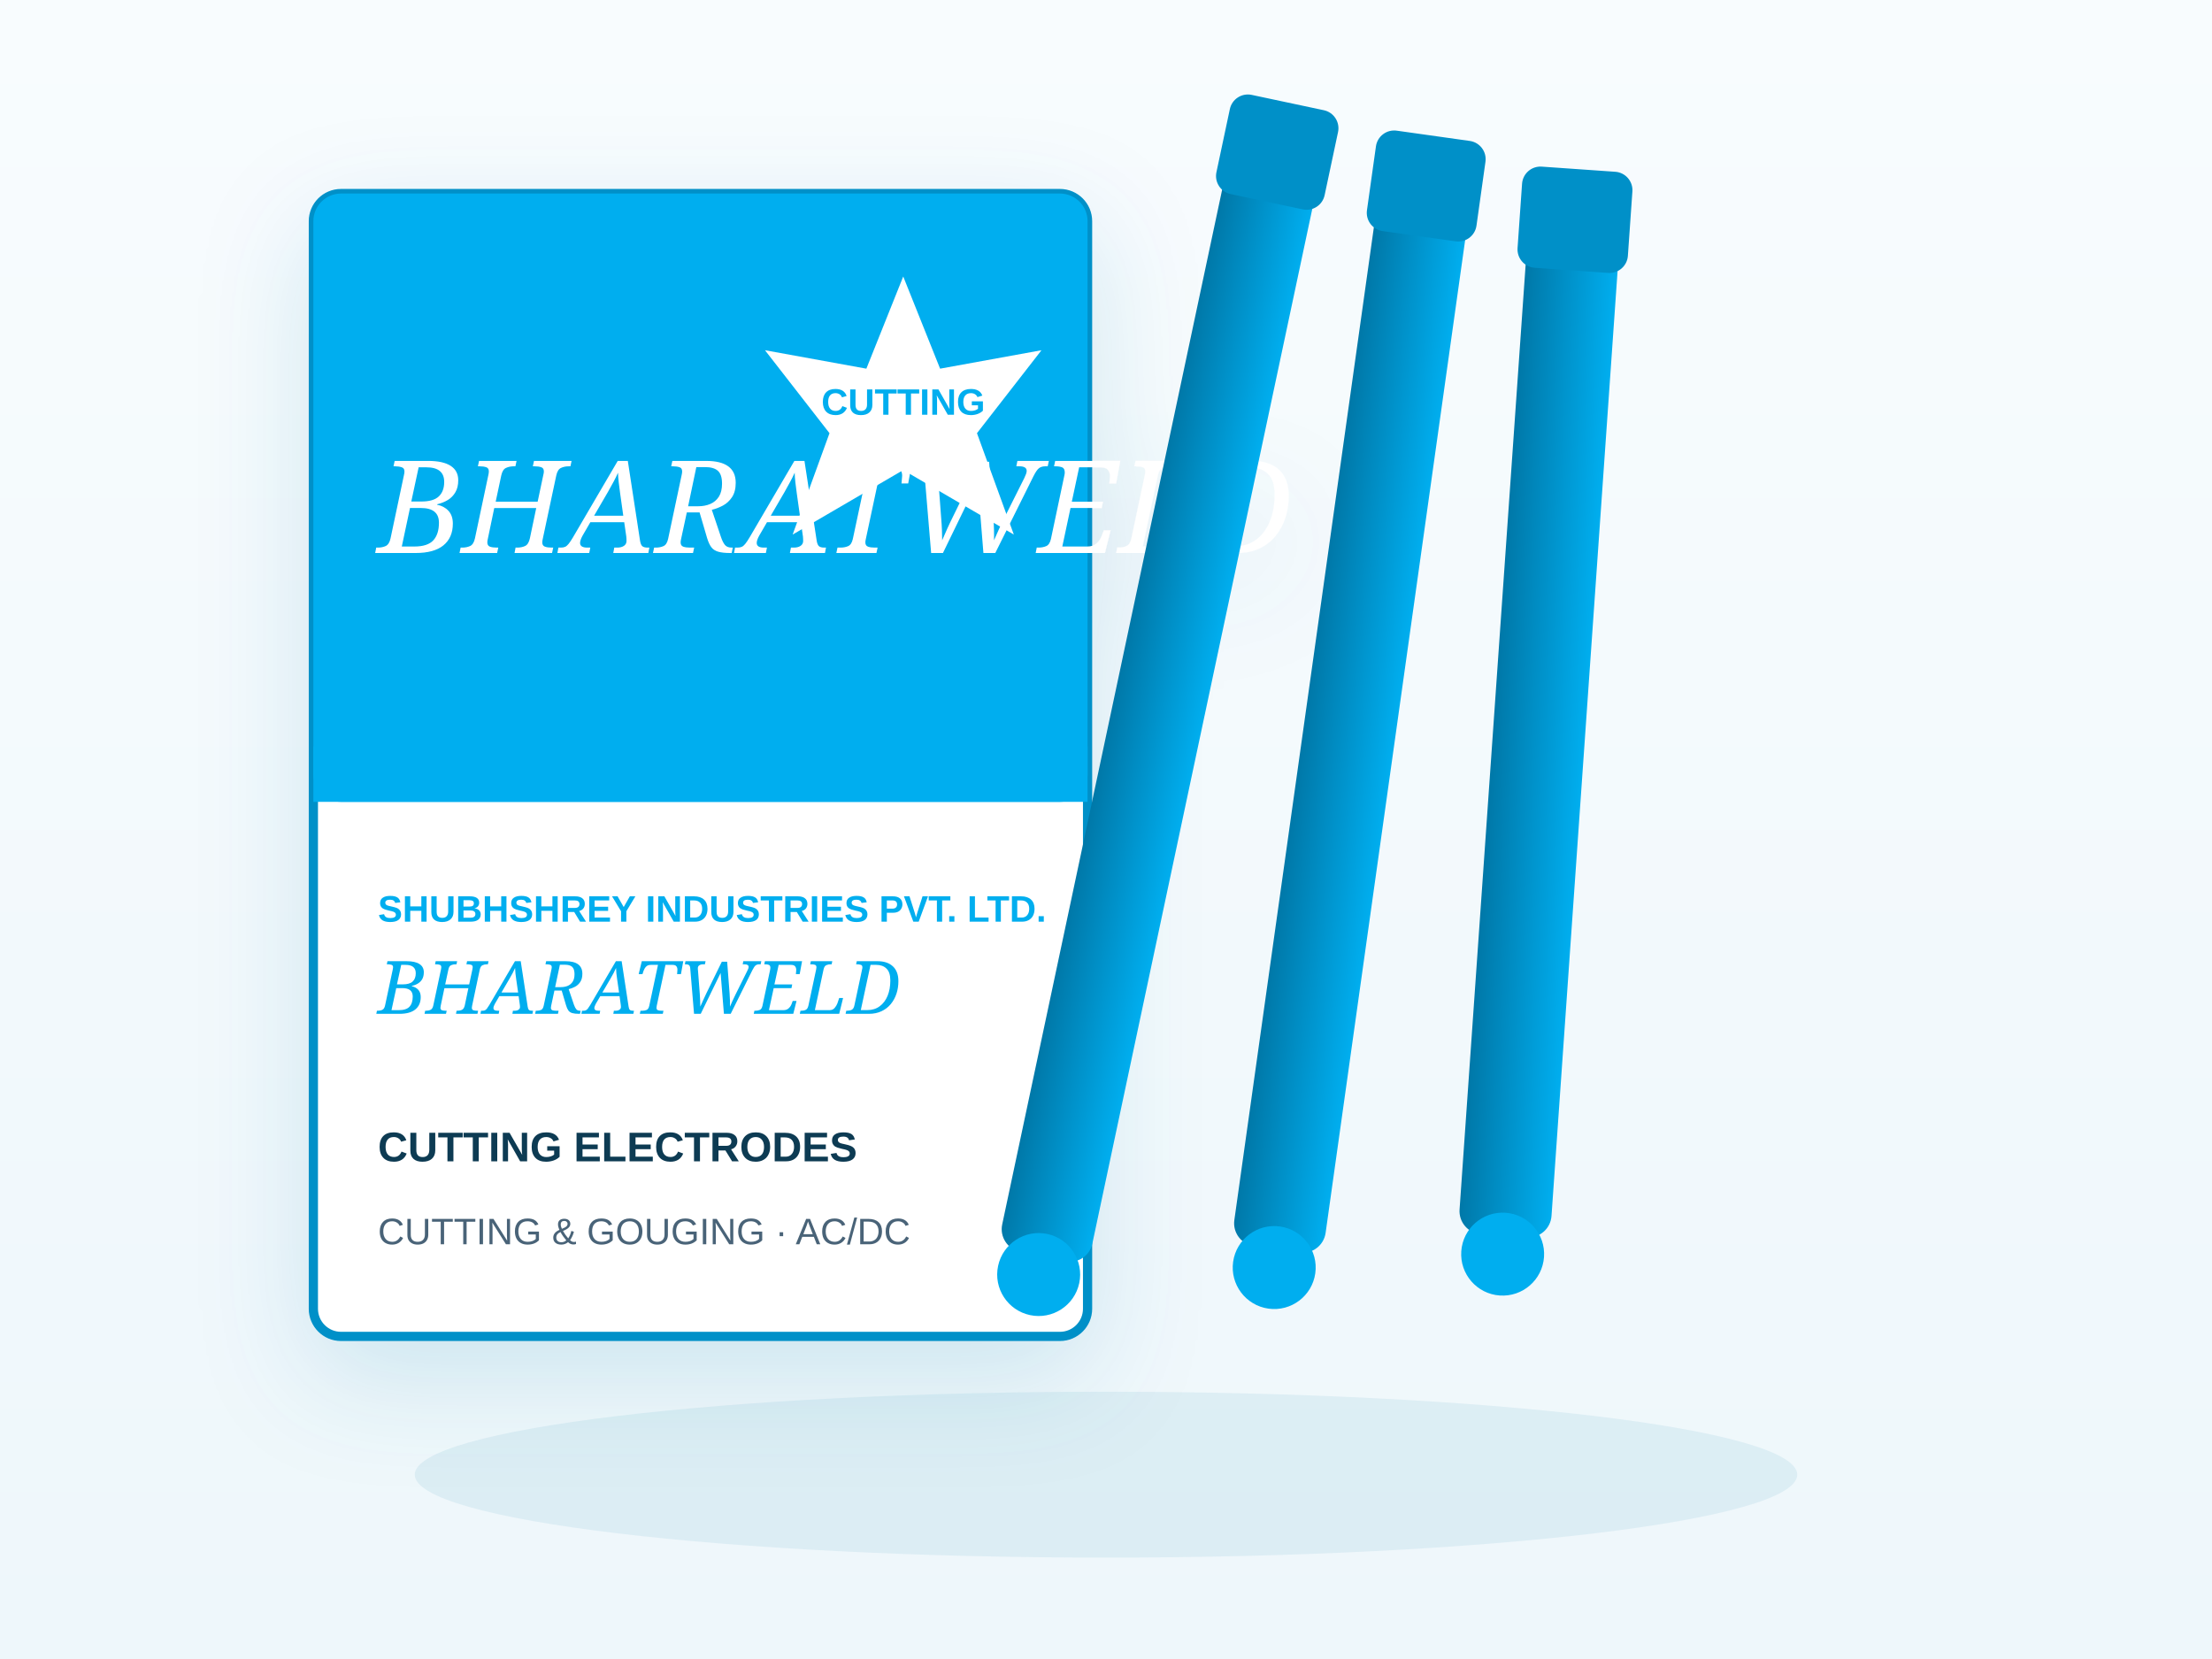
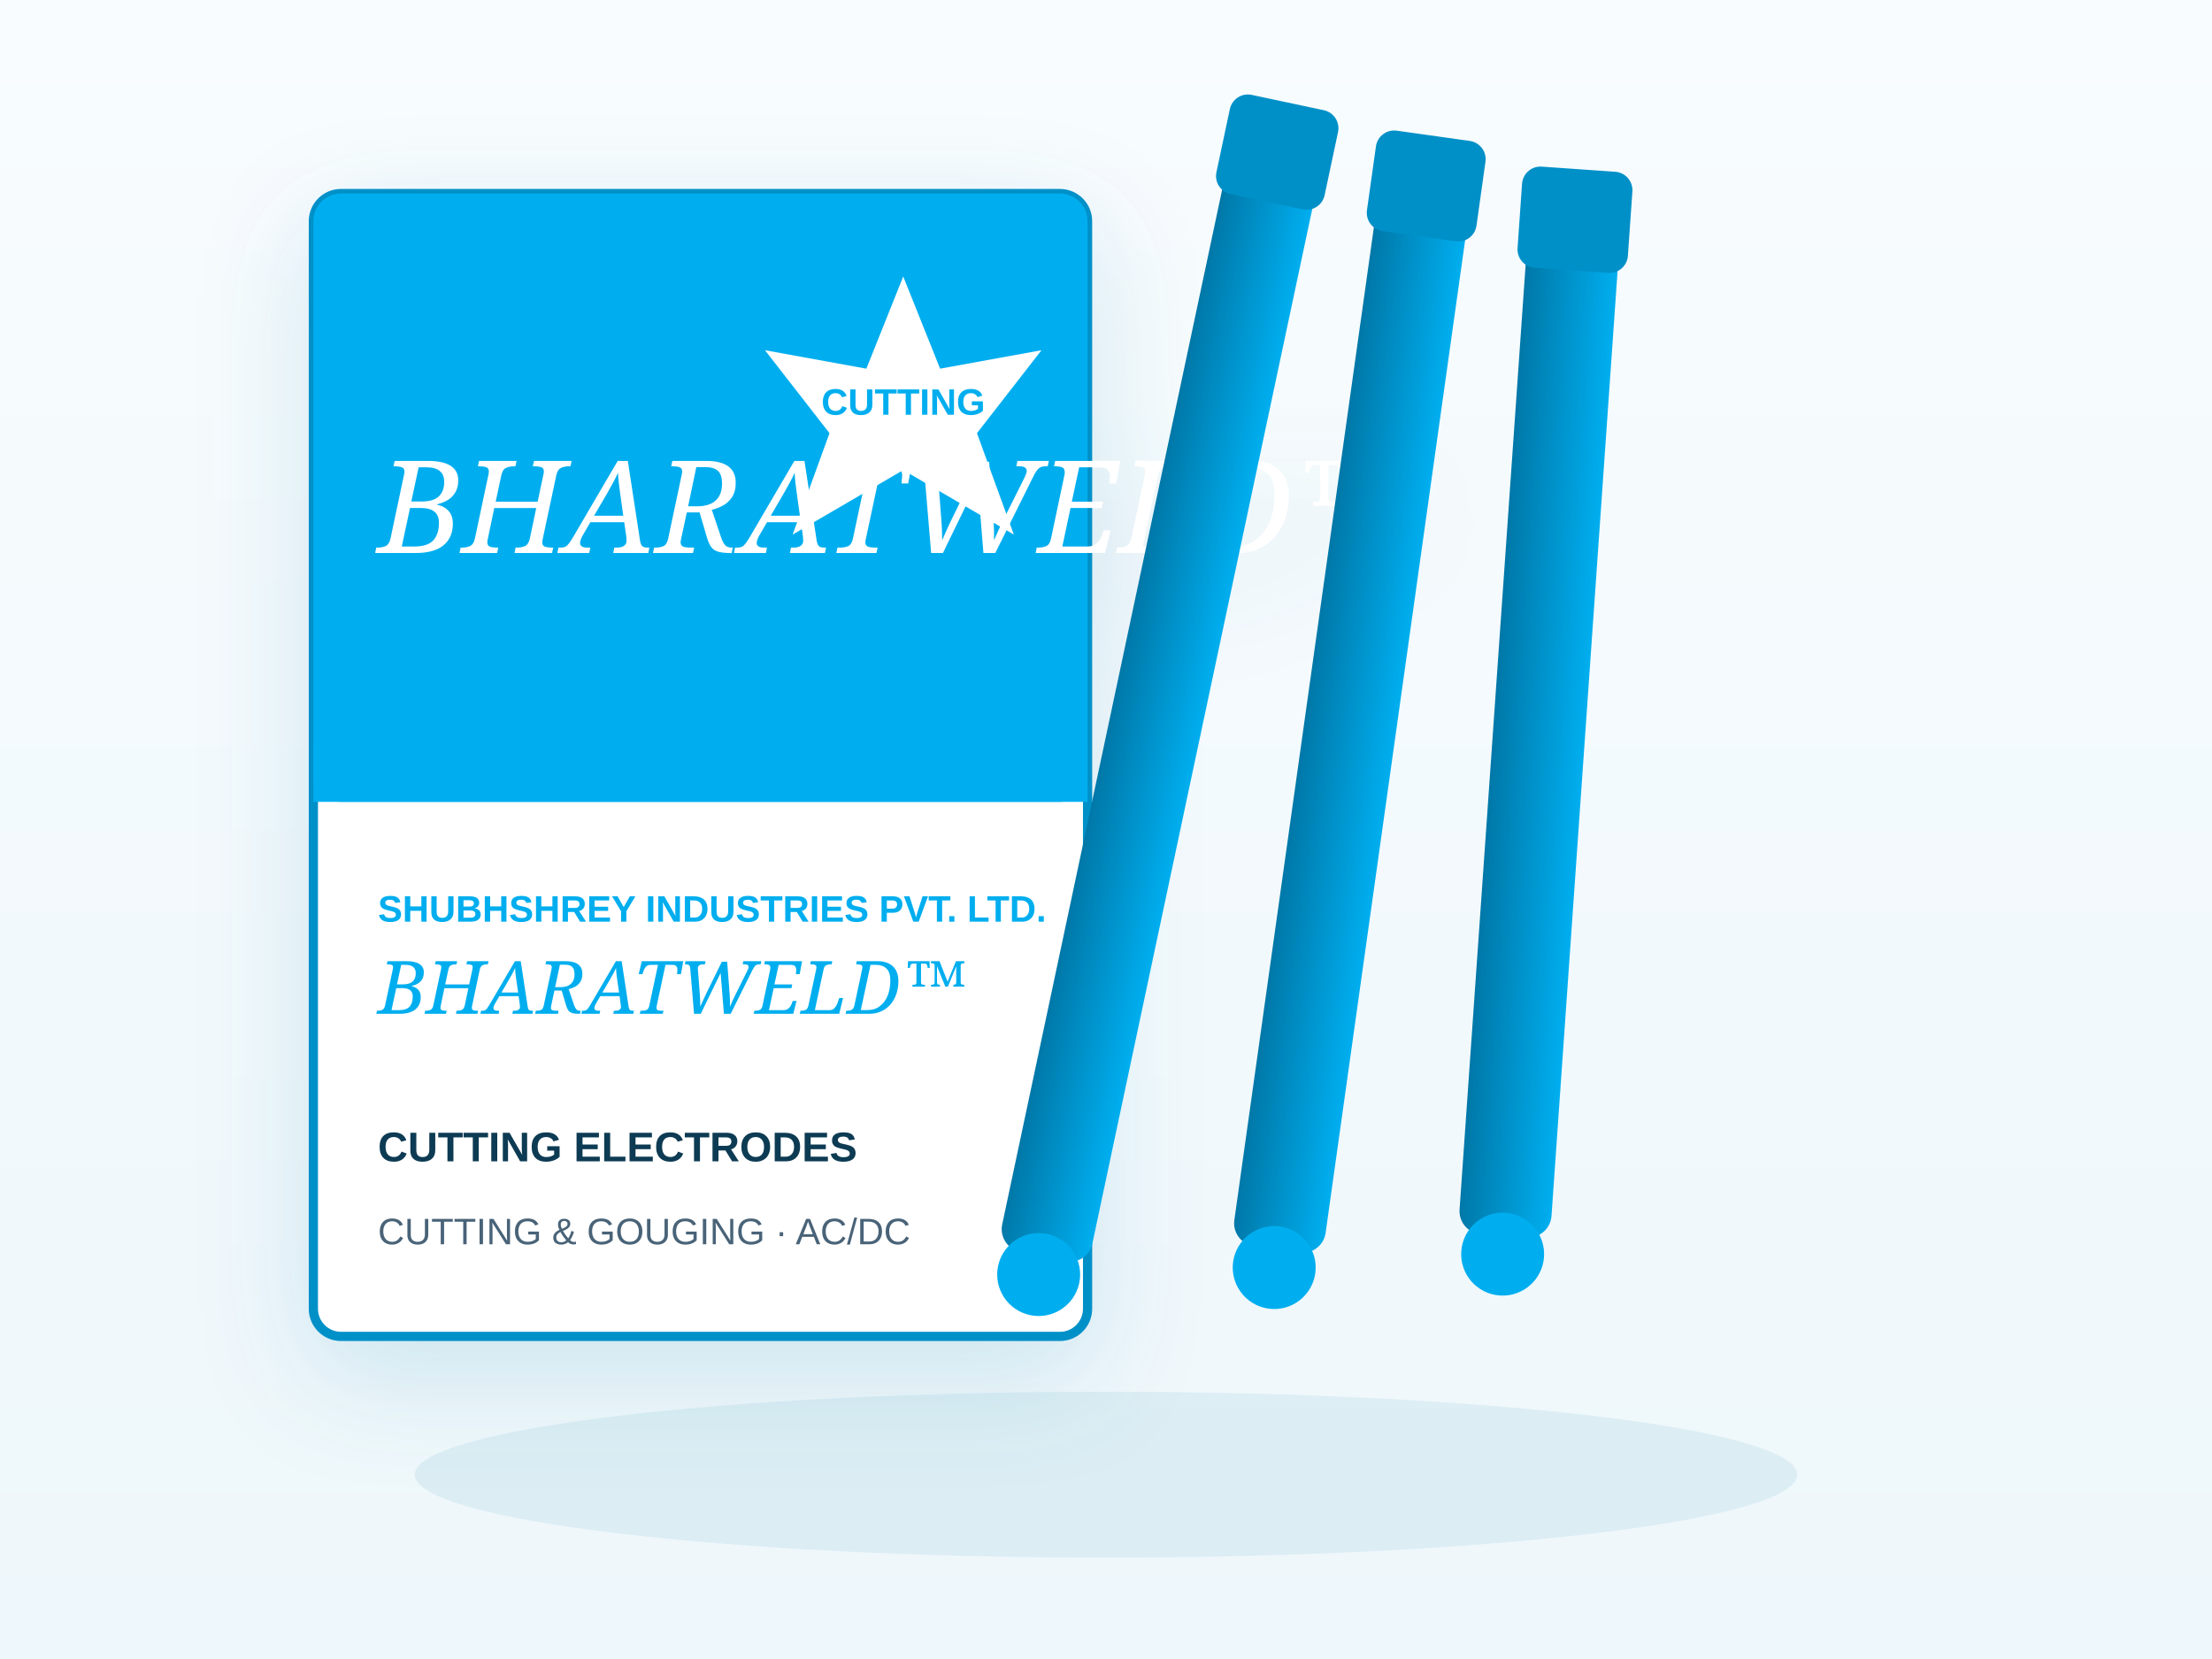
- <svg xmlns="http://www.w3.org/2000/svg" viewBox="0 0 480 360" role="img" aria-label="Bharatweld cutting rods with packaging">
+ <svg xmlns="http://www.w3.org/2000/svg" viewBox="0 0 480 360" role="img" aria-label="BHARATWELD™ cutting rods with packaging">
  <defs>
    <linearGradient id="bg" x1="0" y1="0" x2="0" y2="1">
      <stop offset="0%" stop-color="#f8fcfe" />
      <stop offset="100%" stop-color="#eef7fb" />
    </linearGradient>
    <linearGradient id="rod" x1="0" y1="0" x2="1" y2="0">
      <stop offset="0%" stop-color="#0078A8" />
      <stop offset="100%" stop-color="#00AEEF" />
    </linearGradient>
    <filter id="shadow" x="-20%" y="-20%" width="140%" height="140%">
      <feDropShadow dx="0" dy="8" stdDeviation="12" flood-color="#0078A8" flood-opacity="0.15" />
    </filter>
  </defs>
  <rect width="480" height="360" fill="url(#bg)" />
  <ellipse cx="240" cy="320" rx="150" ry="18" fill="#0078A8" opacity="0.08" />
  <g filter="url(#shadow)" transform="translate(68,42)">
    <rect x="0" y="0" width="168" height="248" rx="6" fill="#ffffff" stroke="#0090C8" stroke-width="2" />
    <rect x="0" y="0" width="168" height="132" rx="6" fill="#00AEEF" />
    <rect x="0" y="120" width="168" height="12" fill="#00AEEF" />
-     <text x="14" y="78" font-family="Georgia, serif" font-size="28" font-style="italic" fill="#ffffff">BHARATWELD</text>
+     <text x="14" y="78" font-family="Georgia, serif" font-size="28" font-style="italic" fill="#ffffff">BHARATWELD™</text>
    <polygon points="128,18 136,38 158,34 144,52 152,74 128,60 104,74 112,52 98,34 120,38" fill="#ffffff" />
    <text x="128" y="48" text-anchor="middle" font-family="Arial, sans-serif" font-size="8" font-weight="700" fill="#00AEEF">CUTTING</text>
    <text x="14" y="158" font-family="Arial, sans-serif" font-size="8" font-weight="700" fill="#00AEEF">SHUBHSHREY INDUSTRIES PVT. LTD.</text>
-     <text x="14" y="178" font-family="Georgia, serif" font-size="16" font-style="italic" fill="#00AEEF">BHARATWELD</text>
+     <text x="14" y="178" font-family="Georgia, serif" font-size="16" font-style="italic" fill="#00AEEF">BHARATWELD™</text>
    <text x="14" y="210" font-family="Arial, sans-serif" font-size="9" font-weight="600" fill="#0D3A52">CUTTING ELECTRODES</text>
    <text x="14" y="228" font-family="Arial, sans-serif" font-size="8" fill="#4A6478">CUTTING &amp; GOUGING · AC/DC</text>
  </g>
  <g transform="translate(268,28) rotate(12)">
    <rect x="0" y="0" width="20" height="248" rx="5" fill="url(#rod)" />
    <rect x="-2" y="-8" width="24" height="22" rx="4" fill="#0090C8" />
    <circle cx="10" cy="252" r="9" fill="#00AEEF" />
  </g>
  <g transform="translate(300,36) rotate(8)">
    <rect x="0" y="0" width="20" height="236" rx="5" fill="url(#rod)" />
    <rect x="-2" y="-8" width="24" height="22" rx="4" fill="#0090C8" />
    <circle cx="10" cy="240" r="9" fill="#00AEEF" />
  </g>
  <g transform="translate(332,44) rotate(4)">
    <rect x="0" y="0" width="20" height="224" rx="5" fill="url(#rod)" />
    <rect x="-2" y="-8" width="24" height="22" rx="4" fill="#0090C8" />
    <circle cx="10" cy="228" r="9" fill="#00AEEF" />
  </g>
</svg>
